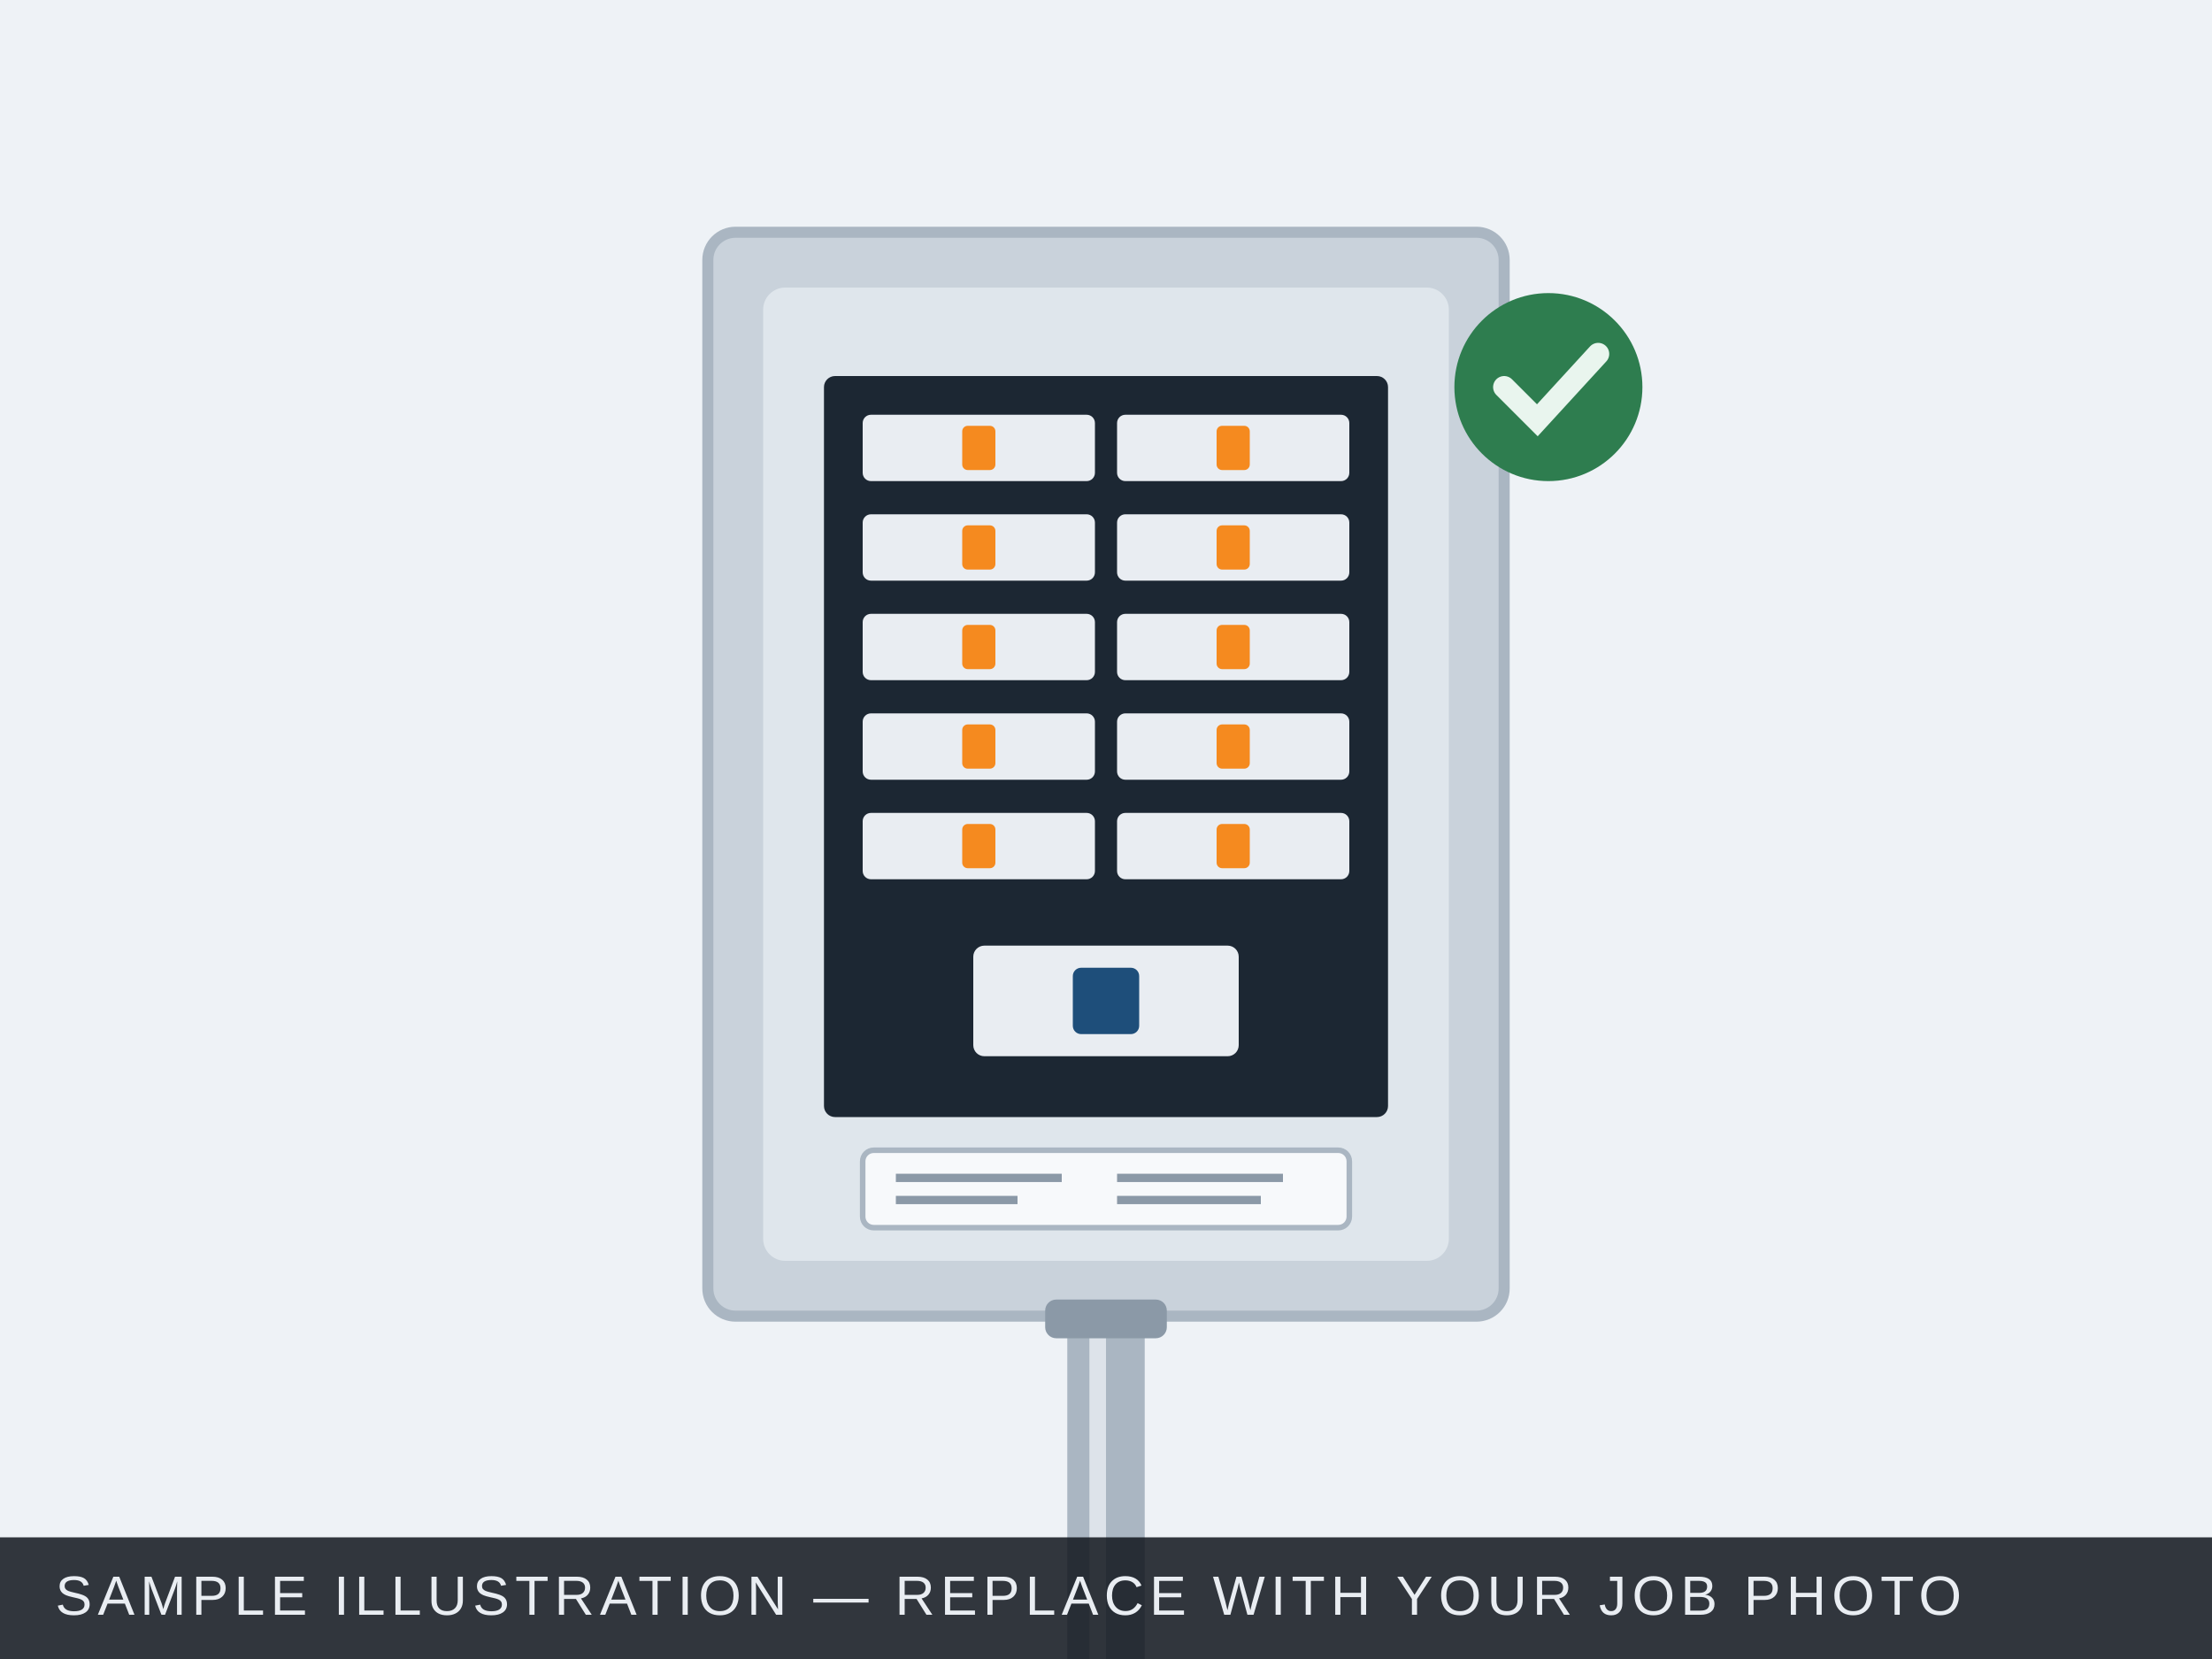
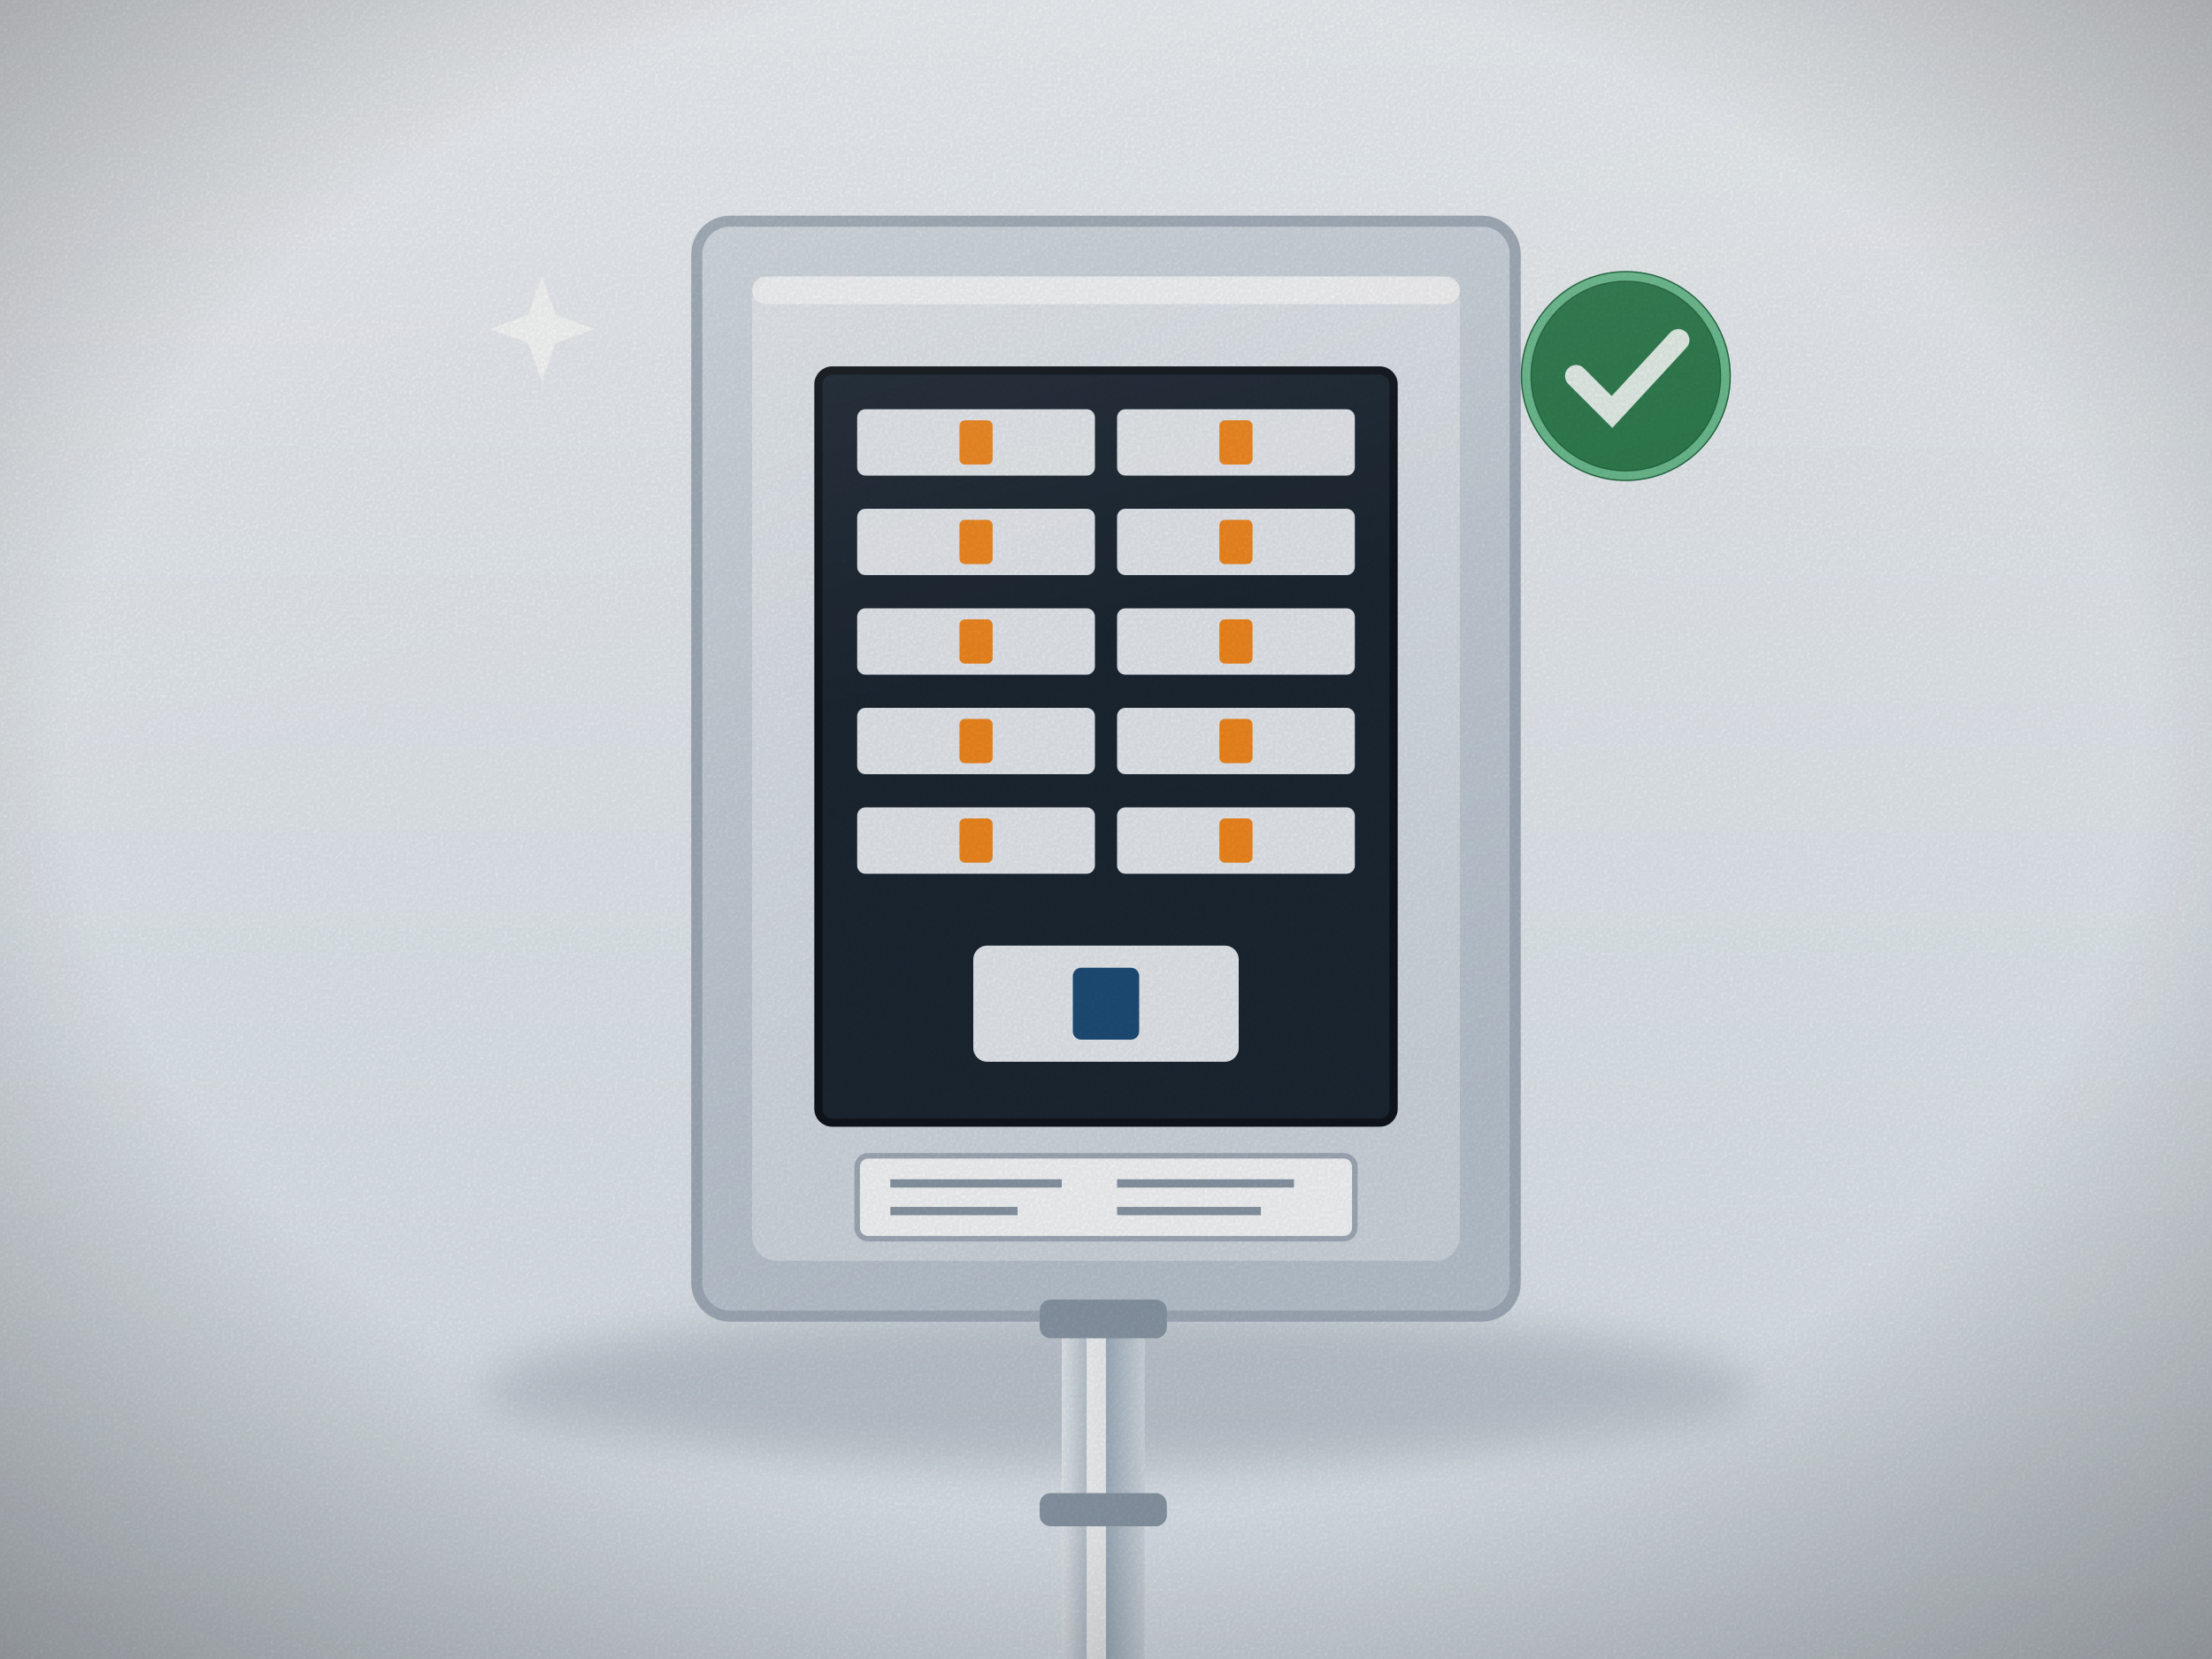
- <svg xmlns="http://www.w3.org/2000/svg" viewBox="0 0 800 600" role="img" aria-label="After: new tidy electrical panel (placeholder illustration)">
-   <rect width="800" height="600" fill="#e6ebf0" />
-   <rect width="800" height="600" fill="#eef2f6" />
-   <rect x="256" y="84" width="288" height="392" rx="10" fill="#c9d2db" />
-   <rect x="256" y="84" width="288" height="392" rx="10" fill="none" stroke="#aab6c2" stroke-width="4" />
-   <rect x="276" y="104" width="248" height="352" rx="8" fill="#dfe6ec" />
-   <rect x="298" y="136" width="204" height="268" rx="4" fill="#1C2733" />
-   <g fill="#e9edf2">
-     <rect x="312" y="150" width="84" height="24" rx="3" />
-     <rect x="404" y="150" width="84" height="24" rx="3" />
-     <rect x="312" y="186" width="84" height="24" rx="3" />
-     <rect x="404" y="186" width="84" height="24" rx="3" />
-     <rect x="312" y="222" width="84" height="24" rx="3" />
-     <rect x="404" y="222" width="84" height="24" rx="3" />
-     <rect x="312" y="258" width="84" height="24" rx="3" />
-     <rect x="404" y="258" width="84" height="24" rx="3" />
-     <rect x="312" y="294" width="84" height="24" rx="3" />
-     <rect x="404" y="294" width="84" height="24" rx="3" />
+ <svg xmlns="http://www.w3.org/2000/svg" viewBox="0 0 800 600" role="img" aria-label="After: new labeled electrical panel, tidy conduit, inspection passed">
+   <defs>
+     <filter id="grain">
+       <feTurbulence type="fractalNoise" baseFrequency="0.9" numOctaves="2" stitchTiles="stitch" />
+       <feColorMatrix type="matrix" values="0 0 0 0 0  0 0 0 0 0  0 0 0 0 0  0.6 0.6 0.6 0 0" />
+       <feComposite operator="in" in2="SourceGraphic" />
+     </filter>
+     <filter id="soft" x="-40%" y="-40%" width="180%" height="180%">
+       <feGaussianBlur stdDeviation="8" />
+     </filter>
+     <filter id="soft4" x="-40%" y="-40%" width="180%" height="180%">
+       <feGaussianBlur stdDeviation="4" />
+     </filter>
+     <radialGradient id="vig" cx="0.5" cy="0.45" r="0.75">
+       <stop offset="0.62" stop-color="#000" stop-opacity="0" />
+       <stop offset="1" stop-color="#000" stop-opacity="0.32" />
+     </radialGradient>
+     <linearGradient id="toplight" x1="0" y1="0" x2="0.35" y2="1">
+       <stop offset="0" stop-color="#fff" stop-opacity="0.16" />
+       <stop offset="0.5" stop-color="#fff" stop-opacity="0" />
+     </linearGradient>
+     <linearGradient id="eaWall" x1="0" y1="0" x2="0" y2="1">
+       <stop offset="0" stop-color="#f0f4f8" />
+       <stop offset="1" stop-color="#dfe7ee" />
+     </linearGradient>
+     <linearGradient id="eaShell" x1="0" y1="0" x2="0.3" y2="1">
+       <stop offset="0" stop-color="#d5dde5" />
+       <stop offset="1" stop-color="#bcc7d2" />
+     </linearGradient>
+     <linearGradient id="eaDoor" x1="0" y1="0" x2="0.3" y2="1">
+       <stop offset="0" stop-color="#e8edf2" />
+       <stop offset="1" stop-color="#d2dae2" />
+     </linearGradient>
+     <linearGradient id="eaChrome" x1="0" y1="0" x2="1" y2="0">
+       <stop offset="0" stop-color="#e8edf2" />
+       <stop offset="0.5" stop-color="#9fb0bf" />
+       <stop offset="1" stop-color="#d4dce4" />
+     </linearGradient>
+   </defs>
+   <rect width="800" height="600" fill="url(#eaWall)" />
+   <ellipse cx="404" cy="502" rx="230" ry="28" fill="#5b6b7d" opacity="0.25" filter="url(#soft)" />
+   <g>
+     <rect x="252" y="80" width="296" height="396" rx="12" fill="url(#eaShell)" />
+     <rect x="252" y="80" width="296" height="396" rx="12" fill="none" stroke="#a2aebb" stroke-width="4" />
+     <rect x="272" y="100" width="256" height="356" rx="9" fill="url(#eaDoor)" />
+     <rect x="272" y="100" width="256" height="10" rx="5" fill="#ffffff" opacity="0.8" />
+     <rect x="296" y="134" width="208" height="272" rx="5" fill="#1C2733" />
+     <rect x="296" y="134" width="208" height="272" rx="5" fill="none" stroke="#10151C" stroke-width="3" />
+     <g fill="#e9edf2">
+       <rect x="310" y="148" width="86" height="24" rx="3" />
+       <rect x="404" y="148" width="86" height="24" rx="3" />
+       <rect x="310" y="184" width="86" height="24" rx="3" />
+       <rect x="404" y="184" width="86" height="24" rx="3" />
+       <rect x="310" y="220" width="86" height="24" rx="3" />
+       <rect x="404" y="220" width="86" height="24" rx="3" />
+       <rect x="310" y="256" width="86" height="24" rx="3" />
+       <rect x="404" y="256" width="86" height="24" rx="3" />
+       <rect x="310" y="292" width="86" height="24" rx="3" />
+       <rect x="404" y="292" width="86" height="24" rx="3" />
+     </g>
+     <g fill="#F58A1F">
+       <rect x="347" y="152" width="12" height="16" rx="2" />
+       <rect x="441" y="152" width="12" height="16" rx="2" />
+       <rect x="347" y="188" width="12" height="16" rx="2" />
+       <rect x="441" y="188" width="12" height="16" rx="2" />
+       <rect x="347" y="224" width="12" height="16" rx="2" />
+       <rect x="441" y="224" width="12" height="16" rx="2" />
+       <rect x="347" y="260" width="12" height="16" rx="2" />
+       <rect x="441" y="260" width="12" height="16" rx="2" />
+       <rect x="347" y="296" width="12" height="16" rx="2" />
+       <rect x="441" y="296" width="12" height="16" rx="2" />
+     </g>
+     <rect x="352" y="342" width="96" height="42" rx="5" fill="#e9edf2" />
+     <rect x="388" y="350" width="24" height="26" rx="3" fill="#1E4E7A" />
+     <rect x="310" y="418" width="180" height="30" rx="4" fill="#f9fbfc" stroke="#a2aebb" stroke-width="2" />
+     <path d="M322 428 h62 M322 438 h46 M404 428 h64 M404 438 h52" stroke="#8b99a7" stroke-width="3" />
  </g>
-   <g fill="#F58A1F">
-     <rect x="348" y="154" width="12" height="16" rx="2" />
-     <rect x="440" y="154" width="12" height="16" rx="2" />
-     <rect x="348" y="190" width="12" height="16" rx="2" />
-     <rect x="440" y="190" width="12" height="16" rx="2" />
-     <rect x="348" y="226" width="12" height="16" rx="2" />
-     <rect x="440" y="226" width="12" height="16" rx="2" />
-     <rect x="348" y="262" width="12" height="16" rx="2" />
-     <rect x="440" y="262" width="12" height="16" rx="2" />
-     <rect x="348" y="298" width="12" height="16" rx="2" />
-     <rect x="440" y="298" width="12" height="16" rx="2" />
+   <g>
+     <rect x="384" y="476" width="30" height="124" fill="url(#eaChrome)" />
+     <rect x="393" y="476" width="7" height="124" fill="#ffffff" opacity="0.85" />
+     <rect x="376" y="470" width="46" height="14" rx="4" fill="#8b99a7" />
+     <rect x="376" y="540" width="46" height="12" rx="4" fill="#8b99a7" />
  </g>
-   <rect x="352" y="342" width="96" height="40" rx="4" fill="#e9edf2" />
-   <rect x="388" y="350" width="24" height="24" rx="3" fill="#1E4E7A" />
-   <rect x="312" y="416" width="176" height="28" rx="4" fill="#f7f9fb" stroke="#aab6c2" stroke-width="2" />
-   <g stroke="#8b99a7" stroke-width="3">
-     <path d="M324 426 h60" />
-     <path d="M324 434 h44" />
-     <path d="M404 426 h60" />
-     <path d="M404 434 h52" />
+   <g>
+     <circle cx="588" cy="136" r="36" fill="#2e7d4f" />
+     <circle cx="588" cy="136" r="36" fill="none" stroke="#256b42" stroke-width="4" />
+     <path d="M570 136 l13 13 l24 -26" stroke="#e9f5ee" stroke-width="8" fill="none" stroke-linecap="round" />
+     <circle cx="588" cy="136" r="36" fill="none" stroke="#7fd4a6" stroke-width="3" opacity="0.8">
+       <animate attributeName="r" values="36;48" dur="2.4s" repeatCount="indefinite" />
+       <animate attributeName="opacity" values="0.8;0" dur="2.4s" repeatCount="indefinite" />
+     </circle>
  </g>
-   <rect x="386" y="476" width="28" height="124" fill="#aab6c2" />
-   <rect x="394" y="476" width="6" height="124" fill="#e2e8ee" opacity="0.9" />
-   <rect x="378" y="470" width="44" height="14" rx="4" fill="#8b99a7" />
-   <circle cx="560" cy="140" r="34" fill="#2e7d4f" />
-   <path d="M544 140 l12 12 l22 -24" stroke="#e9f5ee" stroke-width="8" fill="none" stroke-linecap="round" />
-   <rect x="0" y="556" width="800" height="44" fill="#10151C" opacity="0.85" />
-   <text x="20" y="584" font-family="Arial, Helvetica, sans-serif" font-size="20" letter-spacing="2" fill="#E9EDF2">SAMPLE ILLUSTRATION — REPLACE WITH YOUR JOB PHOTO</text>
+   <path d="M196 100 l5 14 14 5 -14 5 -5 14 -5 -14 -14 -5 14 -5 z" fill="#ffffff" opacity="0.9">
+     <animate attributeName="opacity" values="0.2;0.95;0.2" dur="2.8s" repeatCount="indefinite" />
+   </path>
+   <rect width="800" height="600" fill="url(#toplight)" />
+   <rect width="800" height="600" fill="url(#vig)" />
+   <rect width="800" height="600" fill="#808080" opacity="0.10" filter="url(#grain)" />
</svg>
